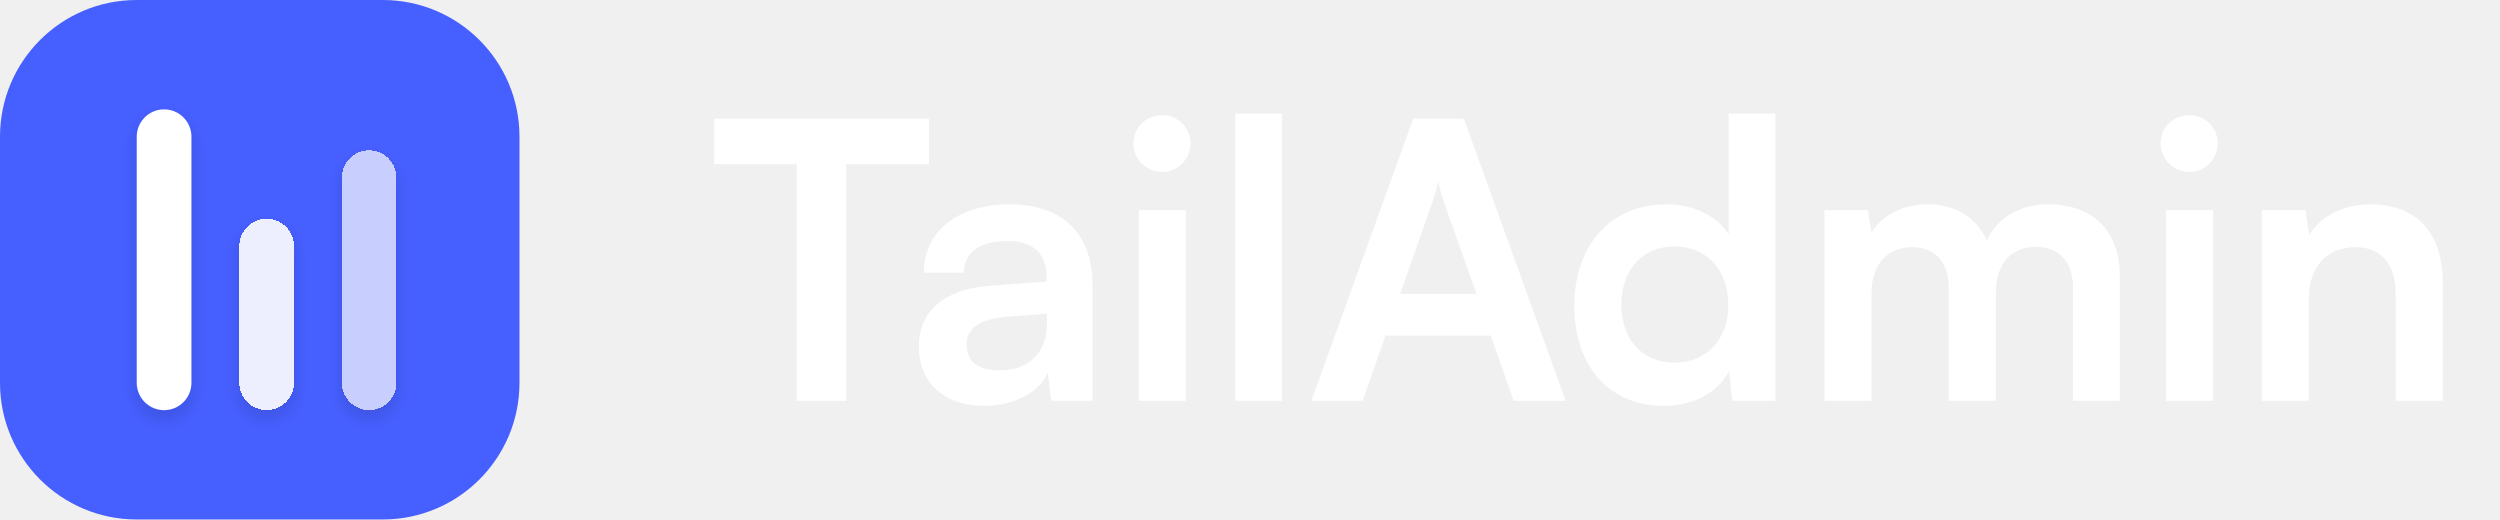
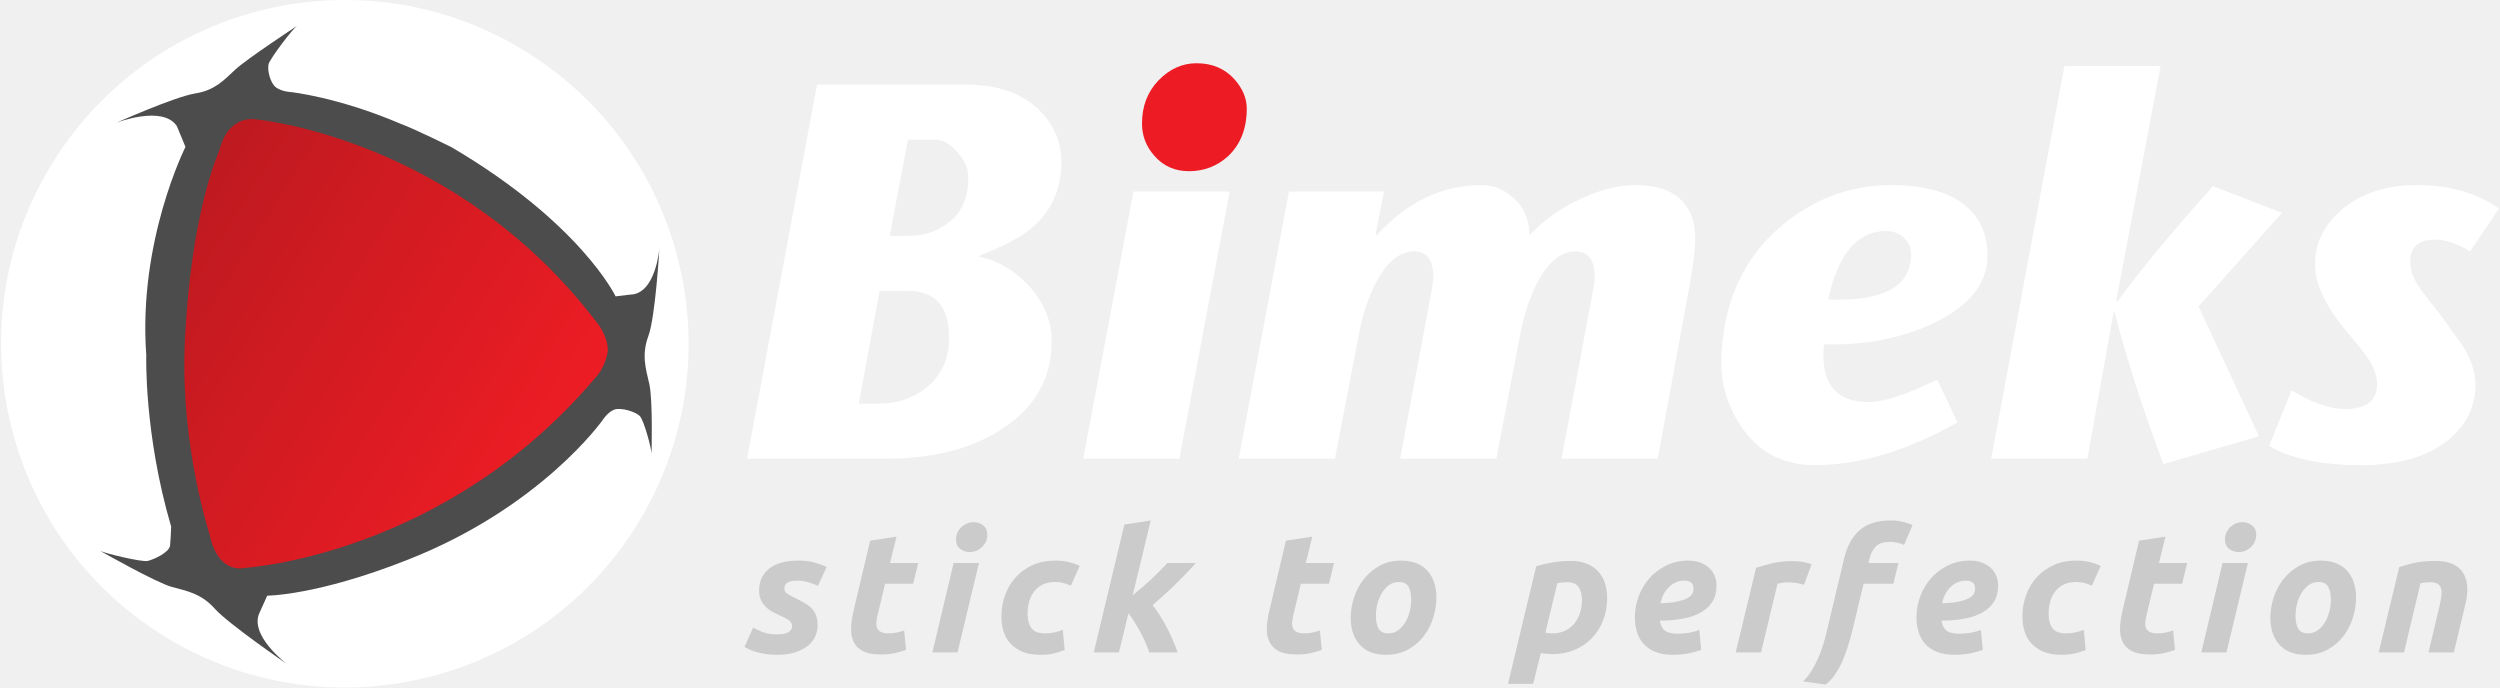
- <svg xmlns="http://www.w3.org/2000/svg" width="154" height="32" viewBox="0 0 154 32" fill="none">
-   <path d="M0 8.421C0 3.77 3.77 0 8.421 0H23.579C28.23 0 32 3.77 32 8.421V23.579C32 28.23 28.23 32 23.579 32H8.421C3.77 32 0 28.23 0 23.579V8.421Z" fill="#465FFF" />
-   <g filter="url(#filter0_d_1608_324)">
-     <path d="M8.424 8.422C8.424 7.491 9.178 6.737 10.108 6.737C11.038 6.737 11.792 7.491 11.792 8.422V23.579C11.792 24.51 11.038 25.264 10.108 25.264C9.178 25.264 8.424 24.51 8.424 23.579V8.422Z" fill="white" />
+ <svg xmlns="http://www.w3.org/2000/svg" width="120" height="33" viewBox="0 0 172.129 62.753" preserveAspectRatio="xMidYMid" version="1.1" id="svg1">
+   <defs id="defs1">
+     <clipPath clipPathUnits="userSpaceOnUse" id="clipPath2">
+       <path d="M 0,841.89 H 1190.551 V 0 H 0 Z" transform="translate(-291.8413,-488.7695)" id="path2" />
+     </clipPath>
+     <clipPath clipPathUnits="userSpaceOnUse" id="clipPath4">
+       <path d="M 0,841.89 H 1190.551 V 0 H 0 Z" transform="translate(-294.0308,-516.8604)" id="path4" />
+     </clipPath>
+     <linearGradient x1="0" y1="0" x2="1" y2="0" gradientUnits="userSpaceOnUse" gradientTransform="matrix(97.21935,-60.74925,60.74925,97.21935,295.6367,598.2212)" spreadMethod="pad" id="linearGradient5">
+       <stop style="stop-opacity:1;stop-color:#be1a20" offset="0" id="stop4" />
+       <stop style="stop-opacity:1;stop-color:#ed1c24" offset="1" id="stop5" />
+     </linearGradient>
+     <clipPath clipPathUnits="userSpaceOnUse" id="clipPath7">
+       <path d="M 0,841.89 H 1190.551 V 0 H 0 Z" transform="translate(-484.6577,-616.9912)" id="path7" />
+     </clipPath>
+     <clipPath clipPathUnits="userSpaceOnUse" id="clipPath9">
+       <path d="M 0,841.89 H 1190.551 V 0 H 0 Z" transform="translate(-557.3882,-608.8359)" id="path9" />
+     </clipPath>
+     <clipPath clipPathUnits="userSpaceOnUse" id="clipPath11">
+       <path d="M 0,841.89 H 1190.551 V 0 H 0 Z" transform="translate(-543.0112,-603.5811)" id="path11" />
+     </clipPath>
+     <clipPath clipPathUnits="userSpaceOnUse" id="clipPath13">
+       <path d="M 0,841.89 H 1190.551 V 0 H 0 Z" transform="translate(-607.8613,-603.5811)" id="path13" />
+     </clipPath>
+     <clipPath clipPathUnits="userSpaceOnUse" id="clipPath15">
+       <path d="M 0,841.89 H 1190.551 V 0 H 0 Z" transform="translate(-737.291,-593.3477)" id="path15" />
+     </clipPath>
+     <clipPath clipPathUnits="userSpaceOnUse" id="clipPath17">
+       <path d="M 0,841.89 H 1190.551 V 0 H 0 Z" transform="translate(-764.9453,-534.4395)" id="path17" />
+     </clipPath>
+     <clipPath clipPathUnits="userSpaceOnUse" id="clipPath19">
+       <path d="M 0,841.89 H 1190.551 V 0 H 0 Z" transform="translate(-896.3106,-599.1543)" id="path19" />
+     </clipPath>
+     <clipPath clipPathUnits="userSpaceOnUse" id="clipPath21">
+       <path d="M 0,841.89 H 1190.551 V 0 H 0 Z" transform="translate(-450.7686,-488.9883)" id="path21" />
+     </clipPath>
+     <clipPath clipPathUnits="userSpaceOnUse" id="clipPath23">
+       <path d="M 0,841.89 H 1190.551 V 0 H 0 Z" transform="translate(-474.8799,-513.2324)" id="path23" />
+     </clipPath>
+     <clipPath clipPathUnits="userSpaceOnUse" id="clipPath25">
+       <path d="M 0,841.89 H 1190.551 V 0 H 0 Z" transform="translate(-500.6631,-510.2842)" id="path25" />
+     </clipPath>
+     <clipPath clipPathUnits="userSpaceOnUse" id="clipPath27">
+       <path d="M 0,841.89 H 1190.551 V 0 H 0 Z" transform="translate(-508.8467,-493.5645)" id="path27" />
+     </clipPath>
+     <clipPath clipPathUnits="userSpaceOnUse" id="clipPath29">
+       <path d="M 0,841.89 H 1190.551 V 0 H 0 Z" transform="translate(-542.8145,-499.1084)" id="path29" />
+     </clipPath>
+     <clipPath clipPathUnits="userSpaceOnUse" id="clipPath31">
+       <path d="M 0,841.89 H 1190.551 V 0 H 0 Z" transform="translate(-582.4575,-513.2324)" id="path31" />
+     </clipPath>
+     <clipPath clipPathUnits="userSpaceOnUse" id="clipPath33">
+       <path d="M 0,841.89 H 1190.551 V 0 H 0 Z" transform="translate(-611.6289,-502.54)" id="path33" />
+     </clipPath>
+     <clipPath clipPathUnits="userSpaceOnUse" id="clipPath35">
+       <path d="M 0,841.89 H 1190.551 V 0 H 0 Z" transform="translate(-649.5996,-489.4277)" id="path35" />
+     </clipPath>
+     <clipPath clipPathUnits="userSpaceOnUse" id="clipPath37">
+       <path d="M 0,841.89 H 1190.551 V 0 H 0 Z" transform="translate(-685.5469,-502.8926)" id="path37" />
+     </clipPath>
+     <clipPath clipPathUnits="userSpaceOnUse" id="clipPath39">
+       <path d="M 0,841.89 H 1190.551 V 0 H 0 Z" transform="translate(-716.5225,-501.8359)" id="path39" />
+     </clipPath>
+     <clipPath clipPathUnits="userSpaceOnUse" id="clipPath41">
+       <path d="M 0,841.89 H 1190.551 V 0 H 0 Z" transform="translate(-738.9189,-518.4678)" id="path41" />
+     </clipPath>
+     <clipPath clipPathUnits="userSpaceOnUse" id="clipPath43">
+       <path d="M 0,841.89 H 1190.551 V 0 H 0 Z" transform="translate(-758.4111,-502.8926)" id="path43" />
+     </clipPath>
+     <clipPath clipPathUnits="userSpaceOnUse" id="clipPath45">
+       <path d="M 0,841.89 H 1190.551 V 0 H 0 Z" transform="translate(-773.0195,-493.5645)" id="path45" />
+     </clipPath>
+     <clipPath clipPathUnits="userSpaceOnUse" id="clipPath47">
+       <path d="M 0,841.89 H 1190.551 V 0 H 0 Z" transform="translate(-803.2032,-513.2324)" id="path47" />
+     </clipPath>
+     <clipPath clipPathUnits="userSpaceOnUse" id="clipPath49">
+       <path d="M 0,841.89 H 1190.551 V 0 H 0 Z" transform="translate(-828.9864,-510.2842)" id="path49" />
+     </clipPath>
+     <clipPath clipPathUnits="userSpaceOnUse" id="clipPath51">
+       <path d="M 0,841.89 H 1190.551 V 0 H 0 Z" transform="translate(-849.5781,-502.54)" id="path51" />
+     </clipPath>
+     <clipPath clipPathUnits="userSpaceOnUse" id="clipPath53">
+       <path d="M 0,841.89 H 1190.551 V 0 H 0 Z" transform="translate(-870.5226,-506.4121)" id="path53" />
+     </clipPath>
+   </defs>
+   <g id="layer1" transform="translate(-24.21399,-87.34679)">
+     <g id="g1" transform="matrix(0.2645833,0,0,0.2645833,-91.92151,20.75639)">
+       <path id="path1" d="M 0,0 C -41.655,26.029 -54.324,80.892 -28.298,122.544 -2.274,164.193 52.593,176.862 94.248,150.838 135.902,124.811 148.571,69.95 122.547,28.298 96.521,-13.356 41.655,-26.023 0,0" style="fill:#ffffff;fill-opacity:1;fill-rule:evenodd;stroke:none" transform="matrix(1.333333,0,0,-1.333333,389.1217,470.8273)" clip-path="url(#clipPath2)" />
+       <path id="path3" d="m 0,0 c 0,0 -0.108,-3.021 -0.284,-4.855 -0.177,-1.828 -4.234,-3.629 -5.743,-4.005 -1.51,-0.379 -10.952,1.931 -12.313,2.576 0,0 14.496,-8.231 18.526,-9.312 4.031,-1.077 7.616,-1.726 11.11,-5.639 3.494,-3.912 18.58,-14.249 18.58,-14.249 0,0 -9.93,7.488 -6.95,13.361 l 1.928,4.269 c 0,0 12.757,0.005 36.02,9.164 34.836,13.594 50.771,36.283 50.771,36.283 0,0 1.226,1.961 2.925,2.661 1.7,0.703 5.678,-0.518 6.722,-1.674 1.043,-1.159 2.931,-8.156 3,-9.658 0,0 0.365,13.914 -0.577,17.981 -0.938,4.064 -2.048,7.535 -0.236,12.456 1.815,4.921 2.849,22.665 2.849,22.665 0,0 -0.938,-11.854 -7.522,-11.975 l -3.818,-0.455 c 0,0 -9.037,18.966 -42.509,38.622 0,0 -8.968,4.458 -13.049,5.998 -16.365,6.99 -28.47,8.23 -28.47,8.23 0,0 -2.316,0.102 -3.83,1.209 -1.517,1.109 -2.329,4.624 -1.914,6.067 0.415,1.44 6.2,9.131 7.437,9.908 0,0 -13.155,-8.642 -16.092,-11.386 -2.933,-2.747 -5.27,-5.352 -10.415,-6.168 -5.146,-0.816 -20.32,-7.56 -20.32,-7.56 0,0 11.988,4.658 15.648,-0.876 l 2.225,-5.382 c 0,0 -12.311,-24.409 -10.142,-53.846 0,0 -0.635,-20.318 6.443,-44.41" style="fill:#4c4c4c;fill-opacity:1;fill-rule:evenodd;stroke:none" transform="matrix(1.333333,0,0,-1.333333,392.0411,433.3728)" clip-path="url(#clipPath4)" />
+       <path id="path5" d="m 306.439,614.05 c 0,0 -7.564,-16.314 -8.915,-50.613 v 0 c -1.014,-25.798 6.424,-48.504 6.424,-48.504 v 0 c 2.254,-10.883 9.4,-8.713 9.4,-8.713 v 0 c 0,0 51.68,3.183 90.594,49.356 v 0 c 0,0 2.486,2.501 3.08,6.885 v 0 c -0.056,3.818 -2.609,6.907 -2.609,6.907 v 0 c -36.442,48.145 -88.256,52.846 -88.256,52.846 v 0 c 0,0 -0.492,0.118 -1.263,0.118 v 0 c -2.193,0 -6.632,-0.955 -8.455,-8.282" style="fill:url(#linearGradient5);stroke:none" transform="matrix(1.333333,0,0,-1.333333,0,1122.52)" />
+       <path id="path6" d="M 0,0 -4.702,-24.889 H 0 c 4.424,0 8.113,1.289 11.061,3.871 3.043,2.581 4.564,6.315 4.564,11.202 0,2.395 -0.967,4.609 -2.904,6.637 C 10.878,-1.06 8.989,0 7.051,0 Z m -5.946,-82.552 h -35.678 l 18.115,96.797 h 38.58 c 8.113,0 14.429,-2.214 18.945,-6.639 4.056,-3.963 5.947,-8.849 5.669,-14.658 -0.37,-6.818 -3.136,-12.261 -8.296,-16.315 -2.487,-2.029 -6.777,-4.242 -12.861,-6.639 l -0.137,-0.276 c 4.699,-0.921 8.943,-3.366 12.718,-7.327 4.061,-4.425 6.086,-9.266 6.086,-14.523 0,-9.494 -4.193,-17.005 -12.583,-22.539 -7.838,-5.253 -18.02,-7.881 -30.558,-7.881 m -1.384,43.42 -5.394,-29.176 h 5.119 c 4.98,0 9.262,1.522 12.86,4.56 3.595,3.135 5.393,7.284 5.393,12.45 0,8.109 -3.55,12.166 -10.648,12.166 z" style="fill:#ffffff;fill-opacity:1;fill-rule:evenodd;stroke:none" transform="matrix(1.333333,0,0,-1.333333,646.2103,299.8651)" clip-path="url(#clipPath7)" />
+       <path id="path8" d="m 0,0 c -3.686,0 -6.682,1.334 -8.985,4.008 -2.121,2.395 -3.182,5.164 -3.182,8.299 0,4.515 1.429,8.25 4.286,11.2 2.858,2.949 6.133,4.423 9.819,4.423 4.056,0 7.327,-1.382 9.819,-4.147 2.12,-2.397 3.181,-4.93 3.181,-7.605 0,-5.164 -1.615,-9.264 -4.841,-12.309 C 7.236,1.29 3.875,0 0,0" style="fill:#ed1c24;fill-opacity:1;fill-rule:evenodd;stroke:none" transform="matrix(1.333333,0,0,-1.333333,743.1843,310.7388)" clip-path="url(#clipPath9)" />
+       <path id="path10" d="M 0,0 H 24.888 L 11.89,-69.142 h -24.889 z" style="fill:#ffffff;fill-opacity:1;fill-rule:evenodd;stroke:none" transform="matrix(1.333333,0,0,-1.333333,724.0149,317.7452)" clip-path="url(#clipPath11)" />
+       <path id="path12" d="m 0,0 -2.213,-11.063 0.277,-0.276 c 7.928,8.662 16.959,12.995 27.104,12.995 3.041,0 5.762,-1.057 8.16,-3.178 2.858,-2.491 4.283,-5.761 4.283,-9.817 3.502,3.778 7.789,6.869 12.862,9.263 5.068,2.396 9.724,3.641 13.965,3.732 5.535,0.094 9.634,-1.149 12.308,-3.732 2.67,-2.581 3.918,-6.224 3.731,-10.922 -0.092,-2.857 -0.598,-6.777 -1.518,-11.755 l -8.16,-44.389 H 45.906 l 8.162,43.556 c 0.276,1.478 0.412,2.629 0.412,3.461 0,4.424 -1.658,6.637 -4.978,6.637 -3.225,0 -6.127,-2.031 -8.709,-6.084 -2.488,-3.964 -4.334,-9.035 -5.533,-15.212 L 29.039,-69.142 H 4.146 l 8.161,43.556 c 0.277,1.478 0.418,2.629 0.418,3.461 0,4.424 -1.664,6.637 -4.981,6.637 -3.226,0 -6.127,-2.031 -8.711,-6.084 -2.488,-3.964 -4.334,-9.035 -5.531,-15.212 l -6.226,-32.358 H -37.611 L -24.616,0 Z" style="fill:#ffffff;fill-opacity:1;fill-rule:evenodd;stroke:none" transform="matrix(1.333333,0,0,-1.333333,810.4817,317.7452)" clip-path="url(#clipPath13)" />
+       <path id="path14" d="m 0,0 c -7.193,-0.276 -12.031,-6.176 -14.52,-17.699 13.737,-0.554 20.881,3.04 21.43,10.784 0.188,2.029 -0.365,3.689 -1.656,4.978 C 3.963,-0.555 2.211,0.092 0,0 m 13.689,-38.44 5.252,-11.064 c -13.089,-7.377 -25.396,-11.063 -36.918,-11.063 -8.296,0 -14.707,3.411 -19.222,10.234 -3.504,5.348 -5.158,11.062 -4.975,17.145 0.459,14.751 5.713,26.319 15.76,34.71 8.297,6.916 17.748,10.371 28.348,10.371 7.373,0 13.185,-1.384 17.425,-4.149 4.883,-3.135 7.327,-7.837 7.327,-14.104 0,-7.1 -4.518,-12.862 -13.549,-17.285 -8.389,-4.056 -17.979,-5.949 -28.766,-5.672 -0.092,-1.106 -0.139,-2.029 -0.139,-2.765 0,-8.11 3.918,-12.168 11.758,-12.168 3.871,0 9.77,1.937 17.699,5.81" style="fill:#ffffff;fill-opacity:1;fill-rule:evenodd;stroke:none" transform="matrix(1.333333,0,0,-1.333333,983.0547,331.3897)" clip-path="url(#clipPath15)" />
+       <path id="path16" d="M 0,0 18.943,101.634 H 43.834 L 32.357,40.932 32.635,40.655 c 5.992,8.204 14.238,18.16 24.75,29.867 L 75.223,63.608 53.656,39.411 69.275,5.809 44.523,-1.379 C 38.807,14.105 34.615,27.193 31.943,37.889 H 31.664 L 24.887,0 Z" style="fill:#ffffff;fill-opacity:1;fill-rule:evenodd;stroke:none" transform="matrix(1.333333,0,0,-1.333333,1019.927,409.934)" clip-path="url(#clipPath17)" />
+       <path id="path18" d="m 0,0 -7.465,-11.062 c -3.322,2.029 -6.363,3.041 -9.131,3.041 -4.238,0 -6.361,-1.934 -6.361,-5.805 0,-2.216 0.926,-4.611 2.766,-7.192 1.939,-2.49 3.875,-4.978 5.812,-7.465 3.592,-5.074 5.395,-7.609 5.395,-7.609 1.931,-3.318 2.9,-6.497 2.9,-9.541 0,-5.622 -2.35,-10.37 -7.055,-14.239 -5.343,-4.334 -12.859,-6.502 -22.537,-6.502 -10.23,0 -18.162,1.659 -23.783,4.978 l 5.807,14.382 c 5.256,-3.227 9.863,-4.84 13.826,-4.84 5.533,0 8.299,2.166 8.299,6.5 0,2.029 -0.786,4.239 -2.356,6.635 -0.732,1.107 -2.715,3.595 -5.943,7.47 -5.162,6.173 -7.742,11.799 -7.742,16.868 0,5.441 2.259,10.096 6.775,13.969 4.977,4.33 11.479,6.495 19.5,6.495 C -12.814,6.083 -5.717,4.059 0,0" style="fill:#ffffff;fill-opacity:1;fill-rule:evenodd;stroke:none" transform="matrix(1.333333,0,0,-1.333333,1195.081,323.6476)" clip-path="url(#clipPath19)" />
+       <path id="path20" d="M 0,0 C 1.496,0 2.522,0.212 3.08,0.638 3.637,1.063 3.916,1.524 3.916,2.024 3.916,2.347 3.864,2.625 3.762,2.86 3.659,3.095 3.49,3.314 3.256,3.52 3.021,3.725 2.698,3.938 2.288,4.158 1.877,4.378 1.349,4.635 0.704,4.928 -0.03,5.25 -0.719,5.595 -1.364,5.962 c -0.646,0.366 -1.21,0.807 -1.694,1.32 -0.484,0.513 -0.865,1.1 -1.144,1.76 -0.279,0.66 -0.418,1.444 -0.418,2.354 0,2.375 0.872,4.252 2.618,5.632 1.745,1.378 4.29,2.068 7.634,2.068 1.584,0 2.992,-0.176 4.224,-0.528 1.232,-0.352 2.229,-0.734 2.992,-1.144 L 10.604,12.54 c -0.616,0.322 -1.408,0.63 -2.376,0.924 -0.968,0.293 -1.921,0.44 -2.86,0.44 -0.411,0 -0.814,-0.022 -1.21,-0.066 C 3.762,13.794 3.395,13.698 3.058,13.552 2.72,13.405 2.449,13.2 2.244,12.936 2.039,12.672 1.936,12.32 1.936,11.88 1.936,11.293 2.163,10.853 2.618,10.56 3.072,10.267 3.71,9.914 4.532,9.504 5.676,8.946 6.629,8.433 7.392,7.964 8.154,7.494 8.763,6.996 9.218,6.468 9.672,5.939 10.002,5.338 10.208,4.664 10.413,3.989 10.516,3.197 10.516,2.288 10.516,1.349 10.318,0.425 9.922,-0.484 9.526,-1.394 8.902,-2.2 8.052,-2.904 7.201,-3.608 6.116,-4.18 4.796,-4.62 3.476,-5.061 1.892,-5.28 0.044,-5.28 c -1.144,0 -2.178,0.074 -3.102,0.219 -0.924,0.148 -1.738,0.331 -2.442,0.551 -0.704,0.22 -1.298,0.447 -1.782,0.682 -0.484,0.234 -0.858,0.425 -1.122,0.572 L -6.16,1.76 C -5.662,1.467 -4.884,1.1 -3.828,0.66 -2.772,0.22 -1.496,0 0,0" style="fill:#cccbcc;fill-opacity:1;fill-rule:nonzero;stroke:none" transform="matrix(1.333333,0,0,-1.333333,601.0248,470.5356)" clip-path="url(#clipPath21)" />
+       <path id="path22" d="M 0,0 6.82,1.056 5.148,-5.765 h 7.304 l -1.32,-5.367 h -7.26 l -1.936,-8.097 c -0.176,-0.674 -0.286,-1.305 -0.33,-1.891 -0.044,-0.587 0.029,-1.093 0.22,-1.519 0.191,-0.424 0.52,-0.755 0.99,-0.989 0.469,-0.235 1.114,-0.352 1.936,-0.352 0.704,0 1.386,0.066 2.046,0.198 0.66,0.132 1.327,0.314 2.002,0.55 l 0.484,-5.016 c -0.88,-0.323 -1.834,-0.602 -2.86,-0.836 -1.027,-0.234 -2.244,-0.353 -3.652,-0.353 -2.024,0 -3.594,0.302 -4.708,0.903 -1.115,0.6 -1.907,1.423 -2.376,2.464 -0.47,1.041 -0.675,2.236 -0.616,3.586 0.058,1.348 0.264,2.772 0.616,4.268 z" style="fill:#cccbcc;fill-opacity:1;fill-rule:nonzero;stroke:none" transform="matrix(1.333333,0,0,-1.333333,633.1732,438.2101)" clip-path="url(#clipPath23)" />
+       <path id="path24" d="m 0,0 c -0.909,0 -1.731,0.271 -2.464,0.814 -0.733,0.542 -1.1,1.371 -1.1,2.486 0,0.616 0.125,1.195 0.374,1.738 0.249,0.542 0.579,1.012 0.99,1.408 0.41,0.396 0.887,0.711 1.43,0.946 0.542,0.235 1.122,0.352 1.738,0.352 0.909,0 1.731,-0.271 2.464,-0.814 0.733,-0.543 1.1,-1.371 1.1,-2.486 C 4.532,3.828 4.407,3.248 4.158,2.706 3.909,2.163 3.579,1.694 3.168,1.298 2.757,0.902 2.281,0.587 1.738,0.352 1.195,0.117 0.616,0 0,0 M -3.168,-25.96 H -9.68 l 5.5,23.144 h 6.556 z" style="fill:#cccbcc;fill-opacity:1;fill-rule:nonzero;stroke:none" transform="matrix(1.333333,0,0,-1.333333,667.5508,442.1411)" clip-path="url(#clipPath25)" />
+       <path id="path26" d="m 0,0 c 0,1.994 0.323,3.872 0.968,5.632 0.645,1.76 1.569,3.3 2.772,4.62 1.202,1.319 2.662,2.36 4.378,3.124 1.716,0.763 3.63,1.144 5.742,1.144 1.32,0 2.5,-0.125 3.542,-0.374 1.041,-0.25 1.987,-0.58 2.838,-0.99 L 17.996,8.052 C 17.409,8.286 16.8,8.499 16.17,8.689 15.539,8.88 14.769,8.976 13.86,8.976 11.66,8.976 9.929,8.234 8.668,6.754 7.407,5.272 6.776,3.256 6.776,0.704 c 0,-1.496 0.323,-2.706 0.968,-3.63 0.645,-0.925 1.833,-1.387 3.564,-1.387 0.851,0 1.672,0.088 2.464,0.265 0.792,0.176 1.496,0.396 2.112,0.659 l 0.484,-5.235 c -0.822,-0.323 -1.723,-0.609 -2.706,-0.858 -0.983,-0.249 -2.178,-0.374 -3.586,-0.374 -1.819,0 -3.359,0.264 -4.62,0.792 C 4.194,-8.536 3.153,-7.825 2.332,-6.931 1.511,-6.036 0.917,-4.987 0.55,-3.784 0.183,-2.582 0,-1.32 0,0" style="fill:#cccbcc;fill-opacity:1;fill-rule:nonzero;stroke:none" transform="matrix(1.333333,0,0,-1.333333,678.4623,464.434)" clip-path="url(#clipPath27)" />
+       <path id="path28" d="m 0,0 c 1.76,1.408 3.417,2.845 4.972,4.312 1.555,1.466 2.889,2.816 4.004,4.047 h 7.392 C 14.725,6.541 13.017,4.759 11.242,3.014 9.467,1.269 7.436,-0.587 5.148,-2.552 c 0.616,-0.763 1.239,-1.643 1.87,-2.64 0.63,-0.997 1.232,-2.039 1.804,-3.124 0.572,-1.085 1.1,-2.186 1.584,-3.3 0.484,-1.115 0.887,-2.171 1.21,-3.168 H 4.312 c -0.264,0.763 -0.594,1.598 -0.99,2.508 -0.396,0.909 -0.836,1.811 -1.32,2.706 -0.484,0.894 -0.99,1.766 -1.518,2.618 -0.528,0.85 -1.056,1.613 -1.584,2.288 l -2.464,-10.12 h -6.512 l 7.92,33.088 6.82,1.055 z" style="fill:#cccbcc;fill-opacity:1;fill-rule:nonzero;stroke:none" transform="matrix(1.333333,0,0,-1.333333,723.7527,457.0421)" clip-path="url(#clipPath29)" />
+       <path id="path30" d="M 0,0 6.82,1.056 5.148,-5.765 h 7.304 l -1.32,-5.367 h -7.26 l -1.936,-8.097 c -0.176,-0.674 -0.286,-1.305 -0.33,-1.891 -0.044,-0.587 0.029,-1.093 0.22,-1.519 0.191,-0.424 0.52,-0.755 0.99,-0.989 0.469,-0.235 1.114,-0.352 1.936,-0.352 0.704,0 1.386,0.066 2.046,0.198 0.66,0.132 1.327,0.314 2.002,0.55 l 0.484,-5.016 c -0.88,-0.323 -1.834,-0.602 -2.86,-0.836 -1.027,-0.234 -2.244,-0.353 -3.652,-0.353 -2.024,0 -3.594,0.302 -4.708,0.903 -1.115,0.6 -1.907,1.423 -2.376,2.464 -0.47,1.041 -0.675,2.236 -0.616,3.586 0.058,1.348 0.264,2.772 0.616,4.268 z" style="fill:#cccbcc;fill-opacity:1;fill-rule:nonzero;stroke:none" transform="matrix(1.333333,0,0,-1.333333,776.61,438.2101)" clip-path="url(#clipPath31)" />
+       <path id="path32" d="m 0,0 c -0.969,0 -1.819,-0.279 -2.553,-0.836 -0.732,-0.558 -1.349,-1.262 -1.847,-2.112 -0.499,-0.851 -0.873,-1.781 -1.121,-2.794 -0.25,-1.012 -0.375,-1.973 -0.375,-2.882 0,-1.496 0.234,-2.647 0.705,-3.454 0.468,-0.807 1.319,-1.21 2.55,-1.21 0.969,0 1.819,0.278 2.553,0.836 0.733,0.557 1.349,1.261 1.848,2.112 0.498,0.851 0.873,1.782 1.122,2.794 0.249,1.012 0.374,1.973 0.374,2.882 0,1.496 -0.235,2.647 -0.704,3.454 C 2.082,-0.403 1.232,0 0,0 m -3.256,-18.832 c -1.555,0 -2.904,0.235 -4.049,0.704 -1.143,0.469 -2.09,1.129 -2.838,1.981 -0.748,0.849 -1.312,1.854 -1.693,3.013 -0.382,1.158 -0.572,2.443 -0.572,3.85 0,1.761 0.286,3.52 0.857,5.28 0.572,1.76 1.416,3.344 2.531,4.752 1.114,1.408 2.479,2.559 4.092,3.454 1.613,0.895 3.461,1.342 5.543,1.342 1.526,0 2.867,-0.235 4.028,-0.704 C 5.801,4.371 6.754,3.711 7.502,2.86 8.25,2.009 8.814,1.005 9.195,-0.154 c 0.382,-1.159 0.573,-2.442 0.573,-3.85 0,-1.76 -0.28,-3.519 -0.836,-5.28 -0.557,-1.76 -1.379,-3.344 -2.464,-4.752 -1.085,-1.407 -2.443,-2.56 -4.07,-3.454 -1.628,-0.894 -3.513,-1.342 -5.654,-1.342" style="fill:#cccbcc;fill-opacity:1;fill-rule:nonzero;stroke:none" transform="matrix(1.333333,0,0,-1.333333,815.5052,452.4667)" clip-path="url(#clipPath33)" />
+       <path id="path34" d="m 0,0 c 0.498,-0.117 1.114,-0.176 1.848,-0.176 1.144,0 2.184,0.213 3.124,0.639 0.938,0.425 1.738,1.018 2.398,1.781 0.659,0.763 1.173,1.68 1.54,2.75 0.366,1.07 0.55,2.251 0.55,3.542 0,1.261 -0.279,2.332 -0.836,3.212 -0.558,0.881 -1.525,1.32 -2.904,1.32 -0.94,0 -1.82,-0.088 -2.64,-0.263 z m 15.972,9.021 c 0,-2.142 -0.352,-4.1 -1.056,-5.875 C 14.212,1.371 13.236,-0.161 11.989,-1.451 10.742,-2.742 9.247,-3.747 7.502,-4.466 5.756,-5.184 3.856,-5.544 1.804,-5.544 c -0.997,0 -1.995,0.089 -2.992,0.265 l -1.98,-7.964 h -6.513 l 7.305,30.447 c 1.173,0.353 2.515,0.667 4.025,0.946 1.511,0.279 3.147,0.418 4.907,0.418 1.642,0 3.057,-0.249 4.246,-0.748 1.187,-0.499 2.163,-1.18 2.926,-2.046 0.762,-0.865 1.327,-1.878 1.694,-3.036 0.366,-1.159 0.55,-2.397 0.55,-3.717" style="fill:#cccbcc;fill-opacity:1;fill-rule:nonzero;stroke:none" transform="matrix(1.333333,0,0,-1.333333,866.1328,469.9497)" clip-path="url(#clipPath35)" />
+       <path id="path36" d="m 0,0 c -1.496,0 -2.81,-0.536 -3.938,-1.606 -1.129,-1.072 -1.87,-2.487 -2.222,-4.247 1.818,0.059 3.285,0.213 4.4,0.462 1.114,0.249 1.98,0.55 2.596,0.903 0.616,0.351 1.026,0.732 1.232,1.143 0.204,0.411 0.308,0.822 0.308,1.233 C 2.376,-0.704 1.584,0 0,0 m -12.804,-9.504 c 0,1.876 0.33,3.695 0.99,5.455 0.66,1.761 1.59,3.322 2.793,4.687 1.204,1.364 2.663,2.464 4.378,3.3 1.717,0.835 3.616,1.253 5.699,1.253 1.026,0 1.98,-0.146 2.86,-0.439 0.88,-0.294 1.649,-0.72 2.31,-1.276 0.66,-0.558 1.172,-1.24 1.54,-2.046 0.367,-0.808 0.549,-1.724 0.549,-2.75 0,-1.644 -0.366,-3.036 -1.099,-4.18 -0.734,-1.145 -1.753,-2.076 -3.058,-2.794 -1.305,-0.72 -2.853,-1.24 -4.642,-1.562 -1.789,-0.324 -3.74,-0.485 -5.852,-0.485 0.205,-1.231 0.652,-2.104 1.342,-2.617 0.688,-0.514 1.782,-0.771 3.278,-0.771 0.939,0 1.892,0.082 2.86,0.243 0.968,0.161 1.877,0.403 2.728,0.725 l 0.483,-5.147 c -0.821,-0.323 -1.869,-0.616 -3.145,-0.88 -1.276,-0.265 -2.662,-0.397 -4.158,-0.397 -1.82,0 -3.352,0.258 -4.598,0.771 -1.247,0.513 -2.26,1.21 -3.036,2.09 -0.777,0.88 -1.342,1.906 -1.694,3.08 -0.352,1.173 -0.528,2.42 -0.528,3.74" style="fill:#cccbcc;fill-opacity:1;fill-rule:nonzero;stroke:none" transform="matrix(1.333333,0,0,-1.333333,914.0625,451.9965)" clip-path="url(#clipPath37)" />
+       <path id="path38" d="M 0,0 C -0.587,0.146 -1.166,0.286 -1.737,0.418 -2.31,0.55 -3.153,0.616 -4.268,0.616 -4.679,0.616 -5.133,0.579 -5.632,0.506 -6.131,0.433 -6.541,0.353 -6.863,0.265 l -4.269,-17.777 h -6.556 L -12.407,4.4 c 1.261,0.411 2.676,0.799 4.246,1.166 1.568,0.367 3.336,0.55 5.302,0.55 0.732,0 1.546,-0.066 2.441,-0.198 C 0.477,5.786 1.262,5.573 1.937,5.28 Z" style="fill:#cccbcc;fill-opacity:1;fill-rule:nonzero;stroke:none" transform="matrix(1.333333,0,0,-1.333333,955.3633,453.4055)" clip-path="url(#clipPath39)" />
+       <path id="path40" d="m 0,0 c 1.32,0 2.471,-0.139 3.454,-0.418 0.983,-0.278 1.723,-0.535 2.222,-0.77 l -2.2,-5.148 c -0.528,0.265 -1.137,0.462 -1.827,0.595 -0.689,0.132 -1.327,0.197 -1.914,0.197 -1.613,0 -2.808,-0.411 -3.586,-1.231 -0.777,-0.822 -1.312,-1.849 -1.605,-3.08 L -5.72,-11 h 7.743 l -1.319,-5.367 h -7.7 L -9.68,-27.588 c -0.998,-4.194 -2.084,-7.458 -3.257,-9.79 -1.172,-2.332 -2.463,-4.025 -3.872,-5.082 l -5.851,0.836 c 0.763,0.704 1.467,1.57 2.112,2.597 0.645,1.027 1.224,2.111 1.737,3.256 0.514,1.143 0.954,2.309 1.321,3.498 0.366,1.187 0.667,2.294 0.902,3.322 l 4.576,19.183 c 0.733,3.11 2.053,5.515 3.96,7.216 C -6.146,-0.851 -3.462,0 0,0" style="fill:#cccbcc;fill-opacity:1;fill-rule:nonzero;stroke:none" transform="matrix(1.333333,0,0,-1.333333,985.2252,431.2296)" clip-path="url(#clipPath41)" />
+       <path id="path42" d="m 0,0 c -1.496,0 -2.81,-0.536 -3.938,-1.606 -1.129,-1.072 -1.87,-2.487 -2.222,-4.247 1.818,0.059 3.285,0.213 4.4,0.462 1.114,0.249 1.98,0.55 2.596,0.903 0.616,0.351 1.026,0.732 1.232,1.143 0.204,0.411 0.308,0.822 0.308,1.233 C 2.376,-0.704 1.584,0 0,0 m -12.804,-9.504 c 0,1.876 0.33,3.695 0.99,5.455 0.66,1.761 1.59,3.322 2.793,4.687 1.204,1.364 2.663,2.464 4.378,3.3 1.717,0.835 3.616,1.253 5.699,1.253 1.026,0 1.98,-0.146 2.86,-0.439 0.88,-0.294 1.649,-0.72 2.31,-1.276 0.66,-0.558 1.172,-1.24 1.54,-2.046 0.367,-0.808 0.549,-1.724 0.549,-2.75 0,-1.644 -0.366,-3.036 -1.099,-4.18 -0.734,-1.145 -1.753,-2.076 -3.058,-2.794 -1.305,-0.72 -2.853,-1.24 -4.642,-1.562 -1.789,-0.324 -3.74,-0.485 -5.852,-0.485 0.205,-1.231 0.652,-2.104 1.342,-2.617 0.688,-0.514 1.782,-0.771 3.278,-0.771 0.939,0 1.892,0.082 2.86,0.243 0.968,0.161 1.877,0.403 2.728,0.725 l 0.483,-5.147 c -0.821,-0.323 -1.869,-0.616 -3.145,-0.88 -1.276,-0.265 -2.662,-0.397 -4.158,-0.397 -1.82,0 -3.352,0.258 -4.598,0.771 -1.247,0.513 -2.26,1.21 -3.036,2.09 -0.777,0.88 -1.342,1.906 -1.694,3.08 -0.352,1.173 -0.528,2.42 -0.528,3.74" style="fill:#cccbcc;fill-opacity:1;fill-rule:nonzero;stroke:none" transform="matrix(1.333333,0,0,-1.333333,1011.215,451.9965)" clip-path="url(#clipPath43)" />
+       <path id="path44" d="m 0,0 c 0,1.994 0.322,3.872 0.968,5.632 0.644,1.76 1.568,3.3 2.771,4.62 1.203,1.319 2.662,2.36 4.378,3.124 1.717,0.763 3.631,1.144 5.742,1.144 1.321,0 2.501,-0.125 3.542,-0.374 1.041,-0.25 1.988,-0.58 2.838,-0.99 L 17.996,8.052 C 17.408,8.286 16.8,8.499 16.17,8.689 15.538,8.88 14.769,8.976 13.859,8.976 11.659,8.976 9.929,8.234 8.668,6.754 7.406,5.272 6.775,3.256 6.775,0.704 c 0,-1.496 0.323,-2.706 0.968,-3.63 0.646,-0.925 1.833,-1.387 3.565,-1.387 0.85,0 1.671,0.088 2.463,0.265 0.792,0.176 1.497,0.396 2.113,0.659 l 0.483,-5.235 c -0.821,-0.323 -1.722,-0.609 -2.706,-0.858 -0.982,-0.249 -2.178,-0.374 -3.586,-0.374 -1.818,0 -3.358,0.264 -4.619,0.792 C 4.194,-8.536 3.152,-7.825 2.332,-6.931 1.51,-6.036 0.916,-4.987 0.55,-3.784 0.183,-2.582 0,-1.32 0,0" style="fill:#cccbcc;fill-opacity:1;fill-rule:nonzero;stroke:none" transform="matrix(1.333333,0,0,-1.333333,1030.693,464.434)" clip-path="url(#clipPath45)" />
+       <path id="path46" d="M 0,0 6.82,1.056 5.147,-5.765 h 7.305 l -1.32,-5.367 H 3.872 L 1.936,-19.229 C 1.76,-19.903 1.65,-20.534 1.605,-21.12 c -0.043,-0.587 0.03,-1.093 0.221,-1.519 0.191,-0.424 0.521,-0.755 0.99,-0.989 0.469,-0.235 1.115,-0.352 1.936,-0.352 0.704,0 1.386,0.066 2.046,0.198 0.66,0.132 1.327,0.314 2.002,0.55 l 0.484,-5.016 c -0.88,-0.323 -1.834,-0.602 -2.86,-0.836 -1.028,-0.234 -2.244,-0.353 -3.653,-0.353 -2.023,0 -3.592,0.302 -4.708,0.903 -1.114,0.6 -1.906,1.423 -2.376,2.464 -0.468,1.041 -0.674,2.236 -0.615,3.586 0.058,1.348 0.264,2.772 0.615,4.268 z" style="fill:#cccbcc;fill-opacity:1;fill-rule:nonzero;stroke:none" transform="matrix(1.333333,0,0,-1.333333,1070.938,438.2101)" clip-path="url(#clipPath47)" />
+       <path id="path48" d="m 0,0 c -0.909,0 -1.73,0.271 -2.464,0.814 -0.733,0.542 -1.099,1.371 -1.099,2.486 0,0.616 0.124,1.195 0.374,1.738 0.249,0.542 0.578,1.012 0.989,1.408 0.411,0.396 0.887,0.711 1.43,0.946 0.542,0.235 1.123,0.352 1.738,0.352 0.909,0 1.73,-0.271 2.465,-0.814 C 4.165,6.387 4.532,5.559 4.532,4.444 4.532,3.828 4.407,3.248 4.158,2.706 3.908,2.163 3.579,1.694 3.168,1.298 2.757,0.902 2.28,0.587 1.738,0.352 1.195,0.117 0.616,0 0,0 M -3.168,-25.96 H -9.68 l 5.5,23.144 h 6.556 z" style="fill:#cccbcc;fill-opacity:1;fill-rule:nonzero;stroke:none" transform="matrix(1.333333,0,0,-1.333333,1105.315,442.1411)" clip-path="url(#clipPath49)" />
+       <path id="path50" d="m 0,0 c -0.968,0 -1.818,-0.279 -2.552,-0.836 -0.733,-0.558 -1.349,-1.262 -1.847,-2.112 -0.499,-0.851 -0.873,-1.781 -1.122,-2.794 -0.25,-1.012 -0.375,-1.973 -0.375,-2.882 0,-1.496 0.235,-2.647 0.705,-3.454 0.468,-0.807 1.319,-1.21 2.551,-1.21 0.968,0 1.819,0.278 2.552,0.836 0.734,0.557 1.35,1.261 1.849,2.112 0.498,0.851 0.872,1.782 1.122,2.794 0.248,1.012 0.374,1.973 0.374,2.882 0,1.496 -0.236,2.647 -0.704,3.454 C 2.083,-0.403 1.232,0 0,0 m -3.256,-18.832 c -1.555,0 -2.903,0.235 -4.048,0.704 -1.143,0.469 -2.09,1.129 -2.838,1.981 -0.748,0.849 -1.313,1.854 -1.694,3.013 -0.381,1.158 -0.571,2.443 -0.571,3.85 0,1.761 0.285,3.52 0.857,5.28 0.572,1.76 1.415,3.344 2.53,4.752 1.115,1.408 2.479,2.559 4.092,3.454 1.614,0.895 3.461,1.342 5.544,1.342 1.526,0 2.867,-0.235 4.027,-0.704 C 5.801,4.371 6.754,3.711 7.502,2.86 8.25,2.009 8.814,1.005 9.196,-0.154 c 0.381,-1.159 0.573,-2.442 0.573,-3.85 0,-1.76 -0.28,-3.519 -0.836,-5.28 -0.558,-1.76 -1.379,-3.344 -2.464,-4.752 -1.086,-1.407 -2.443,-2.56 -4.071,-3.454 -1.627,-0.894 -3.512,-1.342 -5.654,-1.342" style="fill:#cccbcc;fill-opacity:1;fill-rule:nonzero;stroke:none" transform="matrix(1.333333,0,0,-1.333333,1132.771,452.4667)" clip-path="url(#clipPath51)" />
+       <path id="path52" d="m 0,0 c 0.498,0.146 1.048,0.315 1.649,0.506 0.602,0.19 1.277,0.366 2.025,0.528 0.748,0.161 1.584,0.293 2.508,0.396 0.923,0.102 1.972,0.154 3.146,0.154 3.461,0 5.837,-0.997 7.128,-2.992 1.29,-1.995 1.51,-4.723 0.659,-8.184 L 14.124,-22.088 H 7.567 l 2.905,12.233 c 0.175,0.761 0.314,1.502 0.418,2.221 0.102,0.719 0.094,1.349 -0.022,1.892 -0.118,0.543 -0.389,0.982 -0.814,1.32 C 9.628,-4.085 8.976,-3.916 8.096,-3.916 7.244,-3.916 6.38,-4.004 5.5,-4.18 L 1.231,-22.088 h -6.555 z" style="fill:#cccbcc;fill-opacity:1;fill-rule:nonzero;stroke:none" transform="matrix(1.333333,0,0,-1.333333,1160.697,447.3039)" clip-path="url(#clipPath53)" />
+     </g>
  </g>
-   <g filter="url(#filter1_d_1608_324)">
-     <path d="M14.742 15.157C14.742 14.227 15.496 13.473 16.426 13.473C17.357 13.473 18.111 14.227 18.111 15.157V23.578C18.111 24.508 17.357 25.262 16.426 25.262C15.496 25.262 14.742 24.508 14.742 23.578V15.157Z" fill="white" fill-opacity="0.9" shape-rendering="crispEdges" />
-   </g>
-   <g filter="url(#filter2_d_1608_324)">
-     <path d="M21.055 10.946C21.055 10.016 21.809 9.262 22.739 9.262C23.669 9.262 24.423 10.016 24.423 10.946V23.578C24.423 24.508 23.669 25.262 22.739 25.262C21.809 25.262 21.055 24.508 21.055 23.578V10.946Z" fill="white" fill-opacity="0.7" shape-rendering="crispEdges" />
-   </g>
-   <path d="M44 10.115H49.089V24.691H52.132V10.115H57.221V7.309H44V10.115Z" fill="white" />
-   <path d="M60.617 25C62.448 25 64.042 24.168 64.541 22.955L64.755 24.691H67.299V17.558C67.299 14.3 65.349 12.588 62.187 12.588C59.001 12.588 56.908 14.252 56.908 16.797H59.381C59.381 15.56 60.332 14.847 62.044 14.847C63.518 14.847 64.47 15.489 64.47 17.082V17.343L60.95 17.605C58.168 17.819 56.599 19.174 56.599 21.338C56.599 23.549 58.121 25 60.617 25ZM61.569 22.812C60.261 22.812 59.547 22.289 59.547 21.219C59.547 20.268 60.237 19.674 62.044 19.507L64.493 19.317V19.935C64.493 21.742 63.352 22.812 61.569 22.812Z" fill="white" />
-   <path d="M71.6 10.591C72.551 10.591 73.335 9.806 73.335 8.831C73.335 7.856 72.551 7.095 71.6 7.095C70.601 7.095 69.816 7.856 69.816 8.831C69.816 9.806 70.601 10.591 71.6 10.591ZM70.149 24.691H73.05V12.944H70.149V24.691Z" fill="white" />
-   <path d="M78.972 24.691V7H76.095V24.691H78.972Z" fill="white" />
-   <path d="M83.941 24.691L85.344 20.672H91.835L93.238 24.691H96.448L90.171 7.309H87.056L80.778 24.691H83.941ZM88.221 12.493C88.387 12.017 88.53 11.494 88.601 11.161C88.649 11.518 88.815 12.041 88.958 12.493L90.955 18.104H86.247L88.221 12.493Z" fill="white" />
-   <path d="M102.493 25C104.276 25 105.798 24.215 106.511 22.86L106.701 24.691H109.364V7H106.487V14.443C105.75 13.277 104.3 12.588 102.659 12.588C99.116 12.588 96.976 15.203 96.976 18.865C96.976 22.503 99.092 25 102.493 25ZM103.135 22.337C101.113 22.337 99.877 20.863 99.877 18.77C99.877 16.678 101.113 15.18 103.135 15.18C105.156 15.18 106.464 16.654 106.464 18.77C106.464 20.886 105.156 22.337 103.135 22.337Z" fill="white" />
-   <path d="M115.289 24.691V18.033C115.289 16.131 116.406 15.227 117.785 15.227C119.164 15.227 120.044 16.107 120.044 17.748V24.691H122.945V18.033C122.945 16.107 124.015 15.203 125.418 15.203C126.797 15.203 127.701 16.083 127.701 17.771V24.691H130.578V17.011C130.578 14.3 129.008 12.588 126.155 12.588C124.372 12.588 122.993 13.468 122.398 14.823C121.78 13.468 120.543 12.588 118.76 12.588C117.072 12.588 115.883 13.349 115.289 14.324L115.051 12.944H112.388V24.691H115.289Z" fill="white" />
-   <path d="M134.876 10.591C135.827 10.591 136.612 9.806 136.612 8.831C136.612 7.856 135.827 7.095 134.876 7.095C133.877 7.095 133.093 7.856 133.093 8.831C133.093 9.806 133.877 10.591 134.876 10.591ZM133.426 24.691H136.327V12.944H133.426V24.691Z" fill="white" />
-   <path d="M142.225 24.691V18.366C142.225 16.464 143.318 15.227 145.102 15.227C146.6 15.227 147.575 16.178 147.575 18.152V24.691H150.476V17.462C150.476 14.419 148.954 12.588 146.005 12.588C144.412 12.588 142.985 13.277 142.248 14.466L142.011 12.944H139.324V24.691H142.225Z" fill="white" />
-   <defs>
-     <filter id="filter0_d_1608_324" x="7.424" y="6.237" width="5.368" height="20.526" filterUnits="userSpaceOnUse" color-interpolation-filters="sRGB">
-       <feFlood flood-opacity="0" result="BackgroundImageFix" />
-       <feColorMatrix in="SourceAlpha" type="matrix" values="0 0 0 0 0 0 0 0 0 0 0 0 0 0 0 0 0 0 127 0" result="hardAlpha" />
-       <feOffset dy="0.5" />
-       <feGaussianBlur stdDeviation="0.5" />
-       <feComposite in2="hardAlpha" operator="out" />
-       <feColorMatrix type="matrix" values="0 0 0 0 0 0 0 0 0 0 0 0 0 0 0 0 0 0 0.12 0" />
-       <feBlend mode="normal" in2="BackgroundImageFix" result="effect1_dropShadow_1608_324" />
-       <feBlend mode="normal" in="SourceGraphic" in2="effect1_dropShadow_1608_324" result="shape" />
-     </filter>
-     <filter id="filter1_d_1608_324" x="13.742" y="12.973" width="5.368" height="13.79" filterUnits="userSpaceOnUse" color-interpolation-filters="sRGB">
-       <feFlood flood-opacity="0" result="BackgroundImageFix" />
-       <feColorMatrix in="SourceAlpha" type="matrix" values="0 0 0 0 0 0 0 0 0 0 0 0 0 0 0 0 0 0 127 0" result="hardAlpha" />
-       <feOffset dy="0.5" />
-       <feGaussianBlur stdDeviation="0.5" />
-       <feComposite in2="hardAlpha" operator="out" />
-       <feColorMatrix type="matrix" values="0 0 0 0 0 0 0 0 0 0 0 0 0 0 0 0 0 0 0.12 0" />
-       <feBlend mode="normal" in2="BackgroundImageFix" result="effect1_dropShadow_1608_324" />
-       <feBlend mode="normal" in="SourceGraphic" in2="effect1_dropShadow_1608_324" result="shape" />
-     </filter>
-     <filter id="filter2_d_1608_324" x="20.055" y="8.762" width="5.368" height="18" filterUnits="userSpaceOnUse" color-interpolation-filters="sRGB">
-       <feFlood flood-opacity="0" result="BackgroundImageFix" />
-       <feColorMatrix in="SourceAlpha" type="matrix" values="0 0 0 0 0 0 0 0 0 0 0 0 0 0 0 0 0 0 127 0" result="hardAlpha" />
-       <feOffset dy="0.5" />
-       <feGaussianBlur stdDeviation="0.5" />
-       <feComposite in2="hardAlpha" operator="out" />
-       <feColorMatrix type="matrix" values="0 0 0 0 0 0 0 0 0 0 0 0 0 0 0 0 0 0 0.12 0" />
-       <feBlend mode="normal" in2="BackgroundImageFix" result="effect1_dropShadow_1608_324" />
-       <feBlend mode="normal" in="SourceGraphic" in2="effect1_dropShadow_1608_324" result="shape" />
-     </filter>
-   </defs>
</svg>
